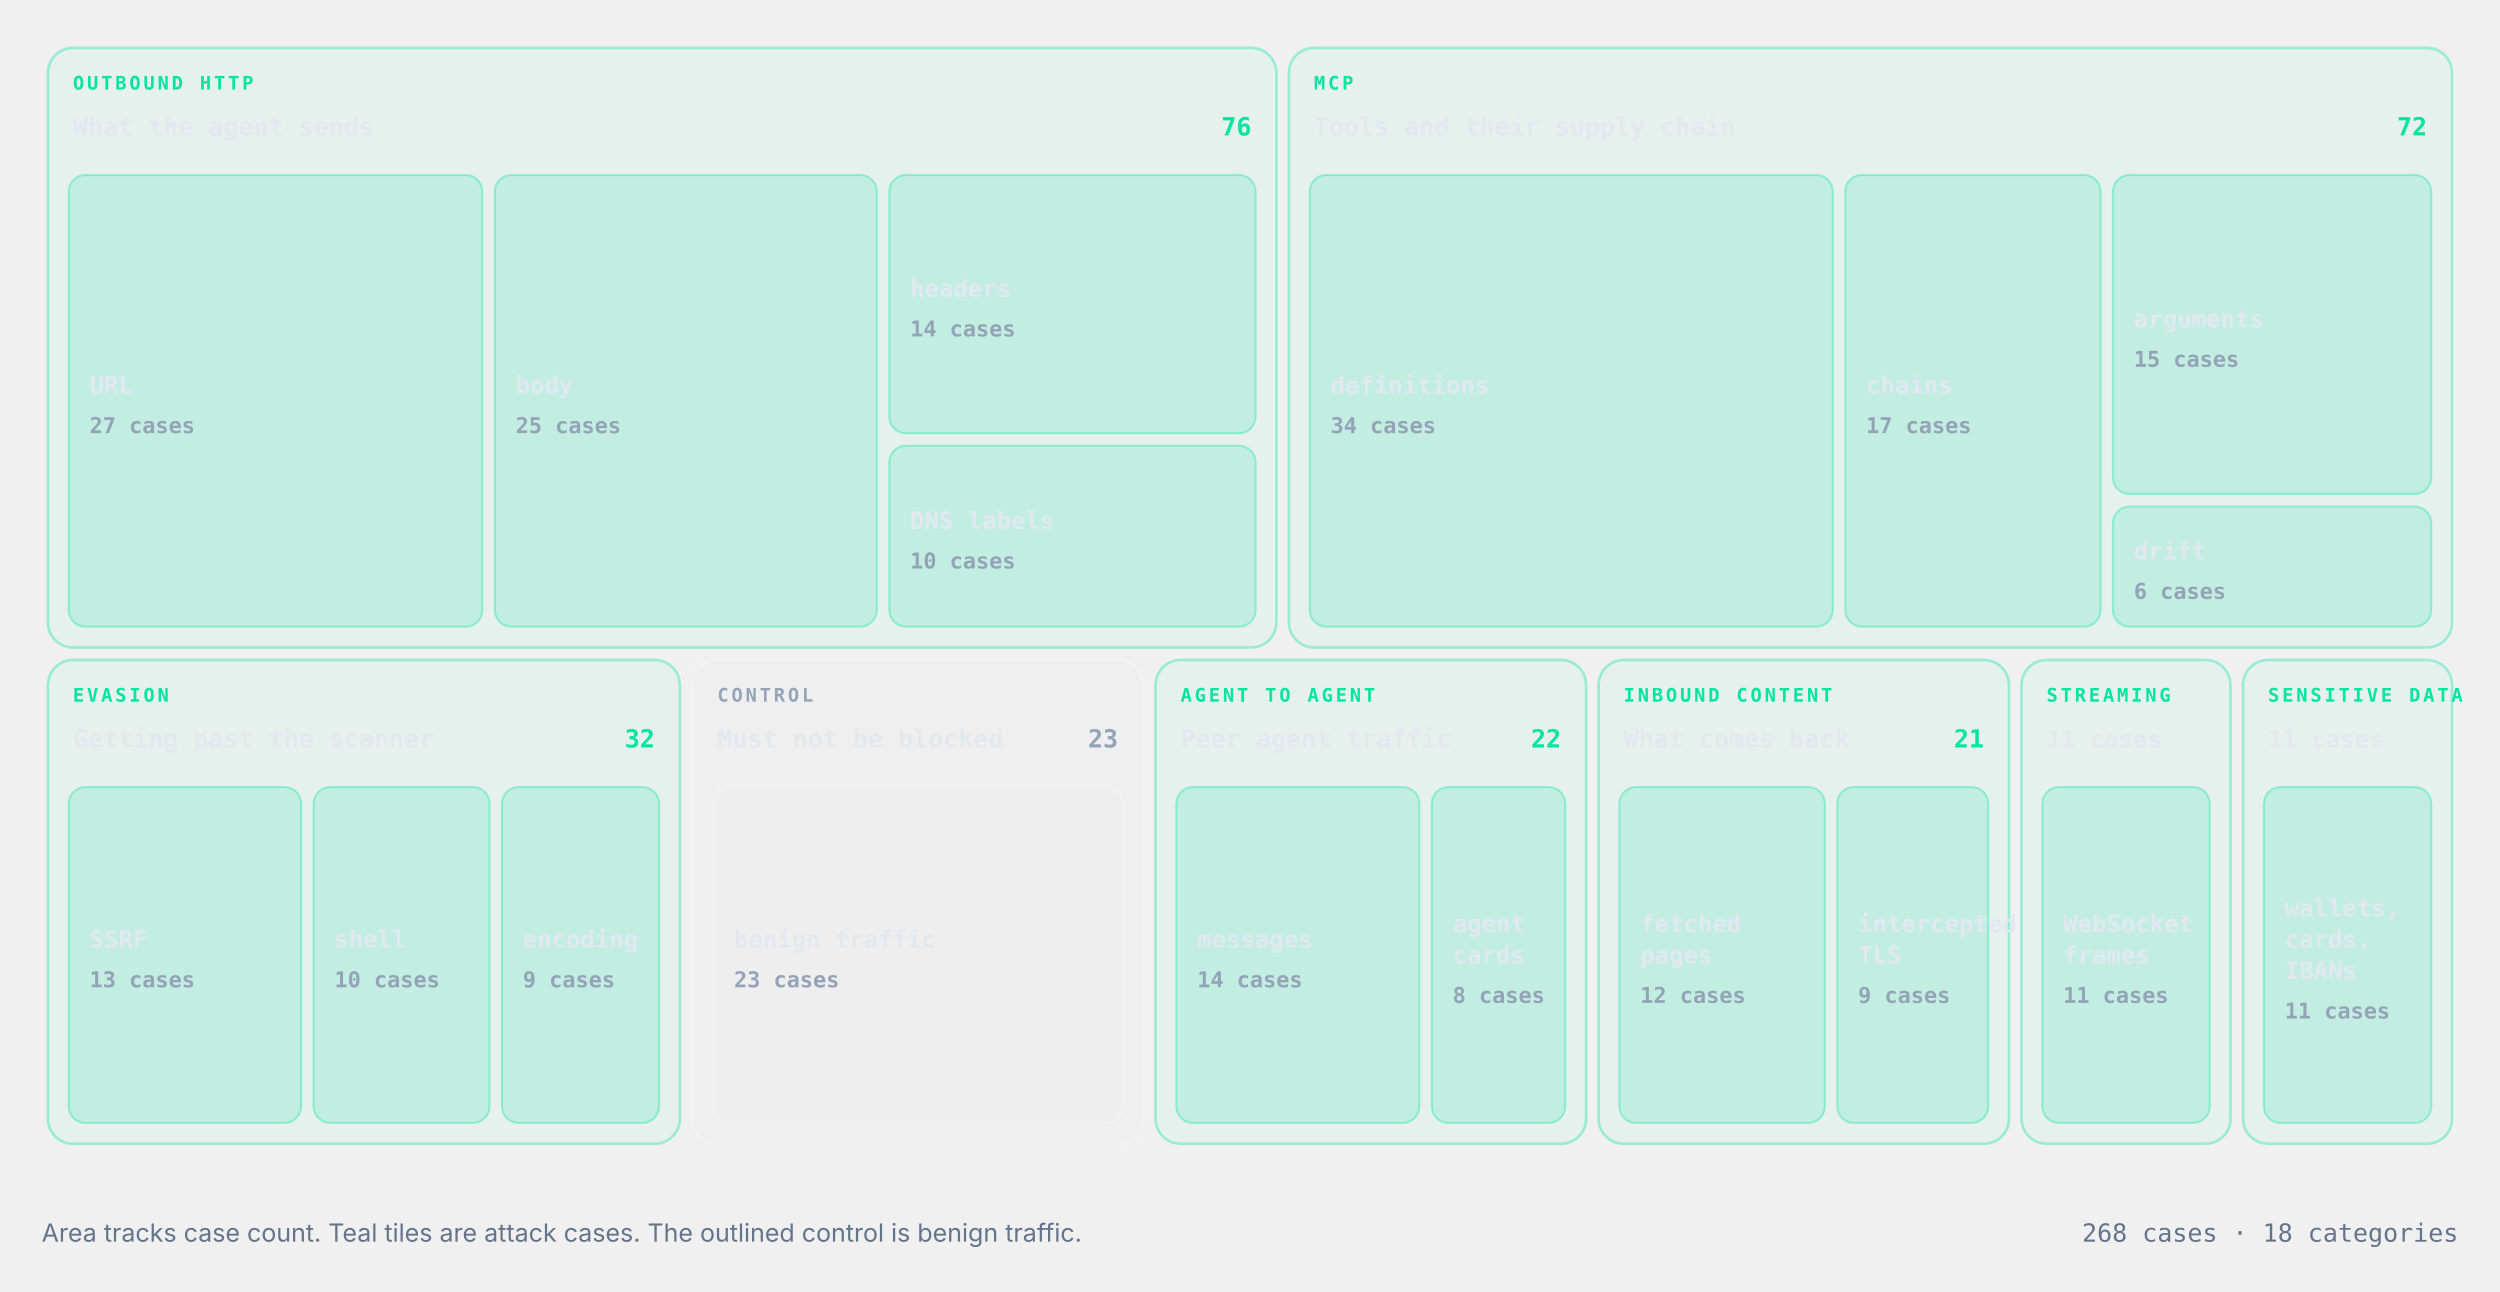
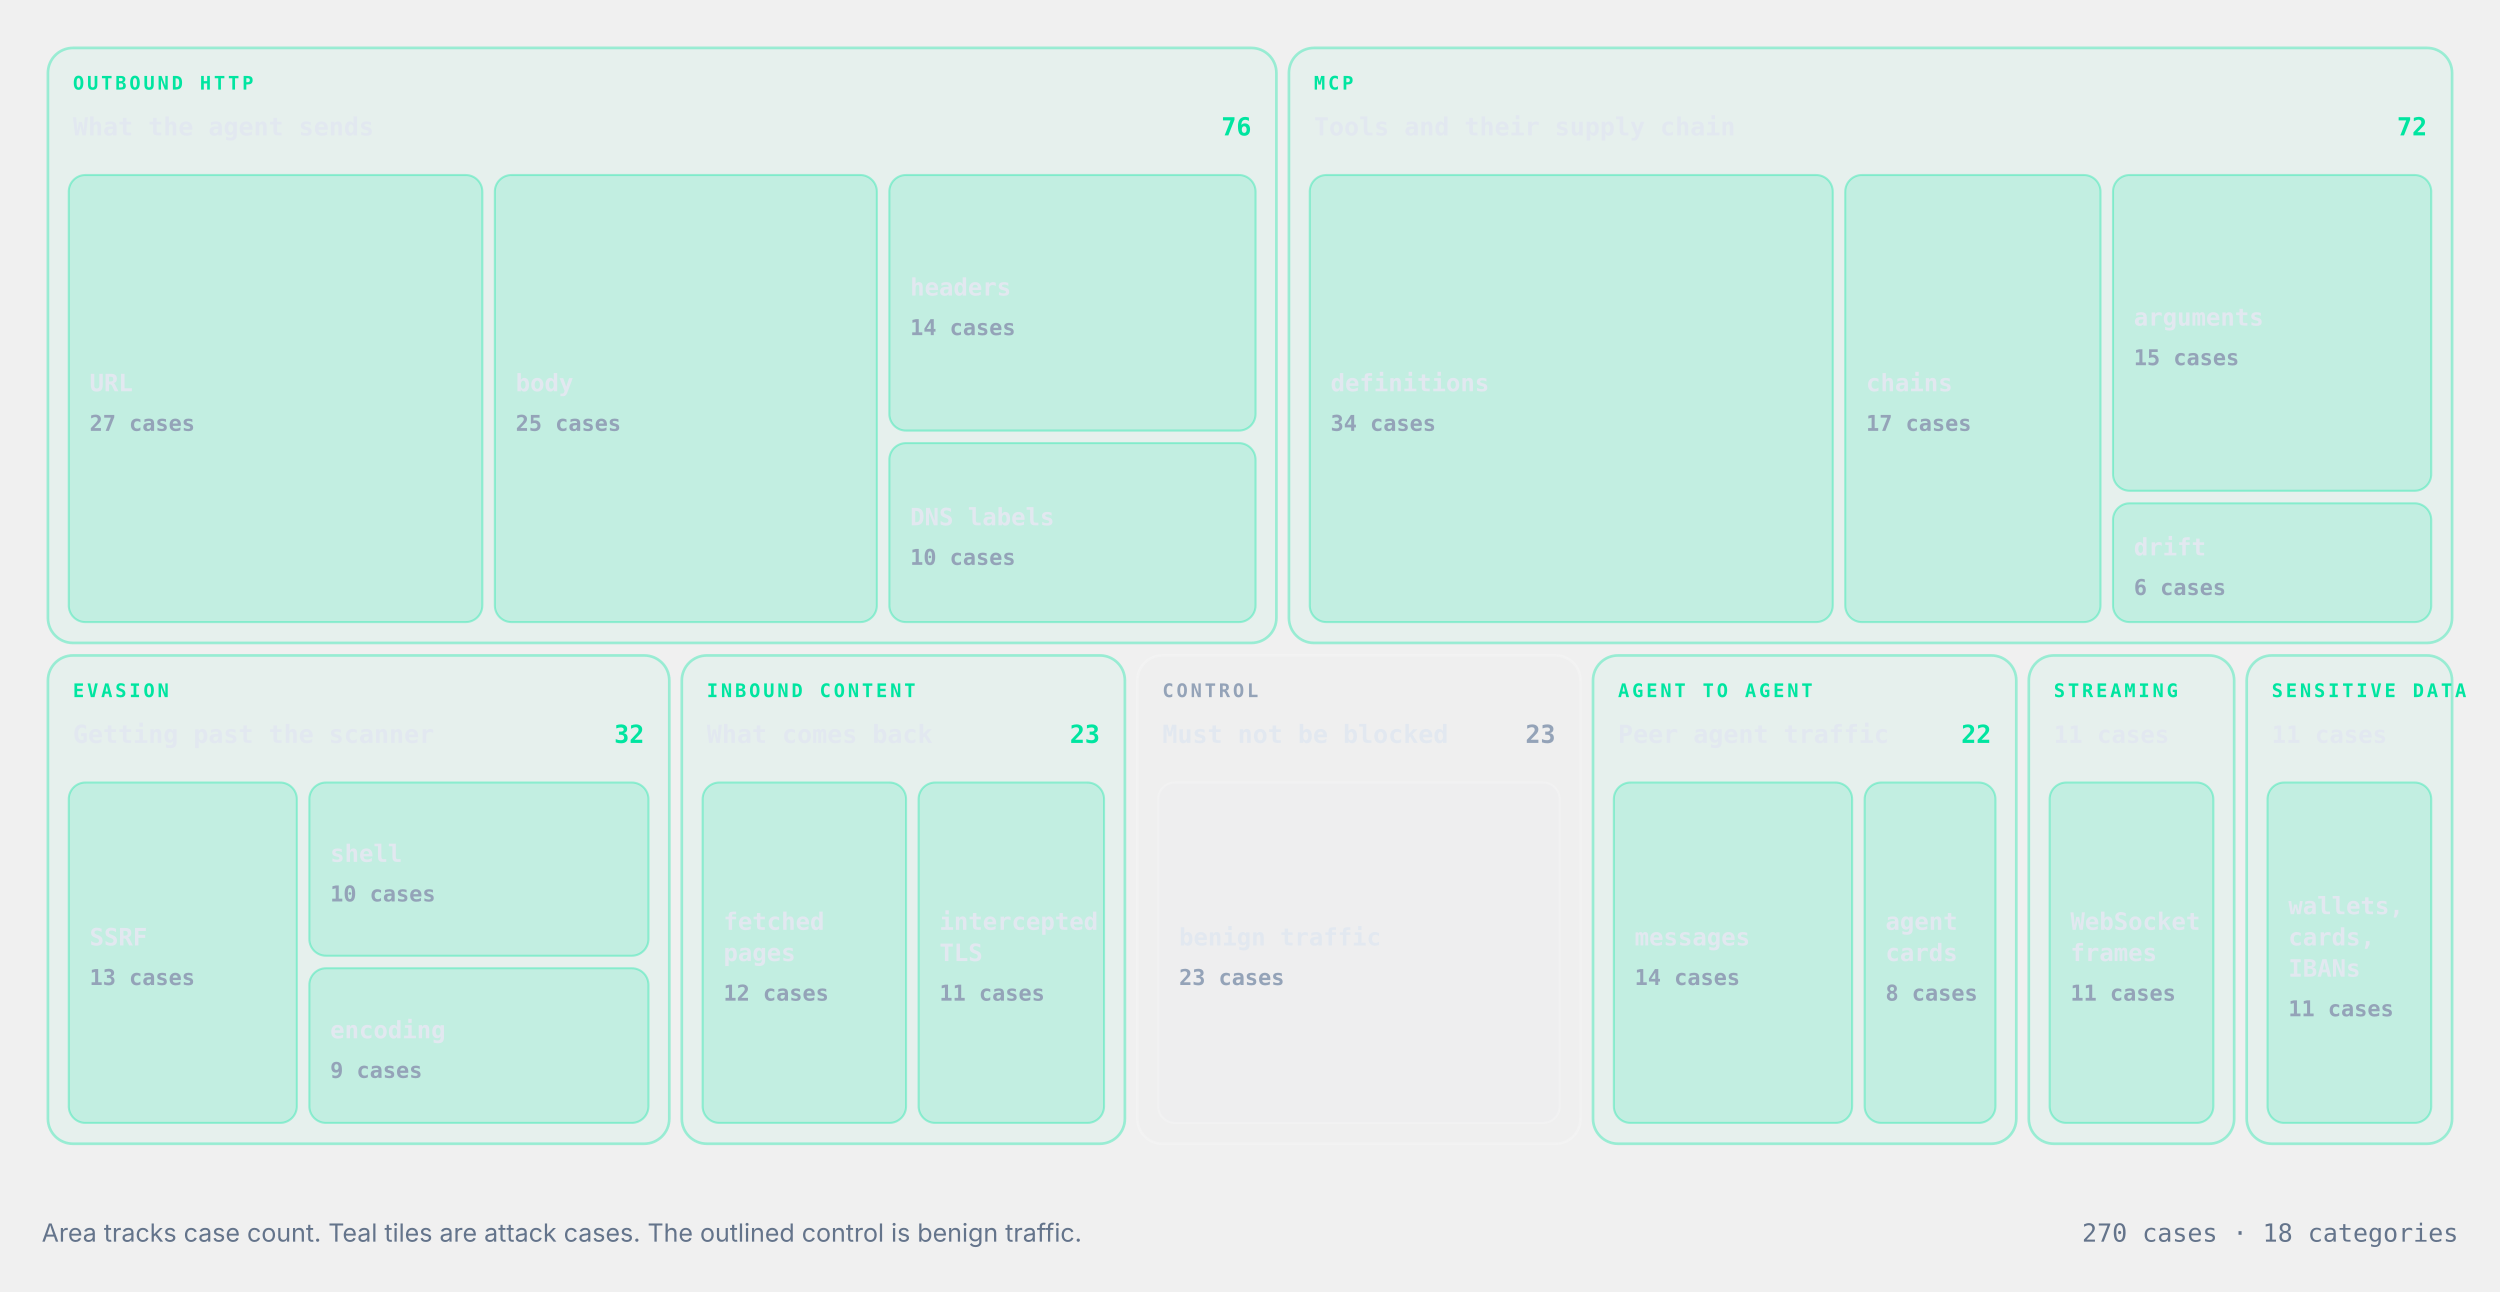
- <svg xmlns="http://www.w3.org/2000/svg" width="1200" height="620" viewBox="0 0 1200 620" role="img" aria-label="The corpus as a treemap where area is case count. Groups by attacked surface: What the agent sends 76 cases, What comes back 21 cases, Tools and their supply chain 72 cases, Peer agent traffic 22 cases, Long-lived connections 11 cases, Getting past the scanner 32 cases, High-value payloads 11 cases, Must not be blocked 23 cases. The benign control group is outlined because it is scored on the false-positive axis.">
-   <rect x="23" y="23" width="589.68" height="287.79" rx="12" fill="#00e5a0" fill-opacity="0.045" stroke="#00e5a0" stroke-opacity="0.35" stroke-width="1.3" data-role="coverage-group" data-group="outbound http" data-count="76" />
-   <rect x="33" y="84" width="198.52" height="216.79" rx="8" fill="#00e5a0" fill-opacity="0.16" stroke="#00e5a0" stroke-opacity="0.35" stroke-width="1" data-role="coverage-category" data-category="url" data-count="27" />
-   <text x="43" y="188.9" font-family="'JetBrains Mono', 'JetBrainsMono Nerd Font', 'Fira Code', ui-monospace, SFMono-Regular, Menlo, monospace" font-size="11.5" fill="#e2e8f0" font-weight="650">URL</text>
-   <text x="43" y="207.9" font-family="'JetBrains Mono', 'JetBrainsMono Nerd Font', 'Fira Code', ui-monospace, SFMono-Regular, Menlo, monospace" font-size="10.5" fill="#94a3b8" font-weight="600">27 cases</text>
-   <rect x="237.52" y="84" width="183.37" height="216.79" rx="8" fill="#00e5a0" fill-opacity="0.16" stroke="#00e5a0" stroke-opacity="0.35" stroke-width="1" data-role="coverage-category" data-category="request_body" data-count="25" />
-   <text x="247.52" y="188.9" font-family="'JetBrains Mono', 'JetBrainsMono Nerd Font', 'Fira Code', ui-monospace, SFMono-Regular, Menlo, monospace" font-size="11.5" fill="#e2e8f0" font-weight="650">body</text>
-   <text x="247.52" y="207.9" font-family="'JetBrains Mono', 'JetBrainsMono Nerd Font', 'Fira Code', ui-monospace, SFMono-Regular, Menlo, monospace" font-size="10.5" fill="#94a3b8" font-weight="600">25 cases</text>
-   <rect x="426.88" y="84" width="175.79" height="123.96" rx="8" fill="#00e5a0" fill-opacity="0.16" stroke="#00e5a0" stroke-opacity="0.35" stroke-width="1" data-role="coverage-category" data-category="headers" data-count="14" />
-   <text x="436.88" y="142.48" font-family="'JetBrains Mono', 'JetBrainsMono Nerd Font', 'Fira Code', ui-monospace, SFMono-Regular, Menlo, monospace" font-size="11.5" fill="#e2e8f0" font-weight="650">headers</text>
-   <text x="436.88" y="161.48" font-family="'JetBrains Mono', 'JetBrainsMono Nerd Font', 'Fira Code', ui-monospace, SFMono-Regular, Menlo, monospace" font-size="10.5" fill="#94a3b8" font-weight="600">14 cases</text>
-   <rect x="426.88" y="213.96" width="175.79" height="86.83" rx="8" fill="#00e5a0" fill-opacity="0.16" stroke="#00e5a0" stroke-opacity="0.35" stroke-width="1" data-role="coverage-category" data-category="hostname_exfiltration" data-count="10" />
-   <text x="436.88" y="253.88" font-family="'JetBrains Mono', 'JetBrainsMono Nerd Font', 'Fira Code', ui-monospace, SFMono-Regular, Menlo, monospace" font-size="11.5" fill="#e2e8f0" font-weight="650">DNS labels</text>
-   <text x="436.88" y="272.88" font-family="'JetBrains Mono', 'JetBrainsMono Nerd Font', 'Fira Code', ui-monospace, SFMono-Regular, Menlo, monospace" font-size="10.5" fill="#94a3b8" font-weight="600">10 cases</text>
+ <svg xmlns="http://www.w3.org/2000/svg" width="1200" height="620" viewBox="0 0 1200 620" role="img" aria-label="The corpus as a treemap where area is case count. Groups by attacked surface: What the agent sends 76 cases, What comes back 23 cases, Tools and their supply chain 72 cases, Peer agent traffic 22 cases, Long-lived connections 11 cases, Getting past the scanner 32 cases, High-value payloads 11 cases, Must not be blocked 23 cases. The benign control group is outlined because it is scored on the false-positive axis.">
+   <rect x="23" y="23" width="589.68" height="285.61" rx="12" fill="#00e5a0" fill-opacity="0.045" stroke="#00e5a0" stroke-opacity="0.35" stroke-width="1.3" data-role="coverage-group" data-group="outbound http" data-count="76" />
+   <rect x="33" y="84" width="198.52" height="214.61" rx="8" fill="#00e5a0" fill-opacity="0.16" stroke="#00e5a0" stroke-opacity="0.35" stroke-width="1" data-role="coverage-category" data-category="url" data-count="27" />
+   <text x="43" y="187.81" font-family="'JetBrains Mono', 'JetBrainsMono Nerd Font', 'Fira Code', ui-monospace, SFMono-Regular, Menlo, monospace" font-size="11.5" fill="#e2e8f0" font-weight="650">URL</text>
+   <text x="43" y="206.81" font-family="'JetBrains Mono', 'JetBrainsMono Nerd Font', 'Fira Code', ui-monospace, SFMono-Regular, Menlo, monospace" font-size="10.5" fill="#94a3b8" font-weight="600">27 cases</text>
+   <rect x="237.52" y="84" width="183.37" height="214.61" rx="8" fill="#00e5a0" fill-opacity="0.16" stroke="#00e5a0" stroke-opacity="0.35" stroke-width="1" data-role="coverage-category" data-category="request_body" data-count="25" />
+   <text x="247.52" y="187.81" font-family="'JetBrains Mono', 'JetBrainsMono Nerd Font', 'Fira Code', ui-monospace, SFMono-Regular, Menlo, monospace" font-size="11.5" fill="#e2e8f0" font-weight="650">body</text>
+   <text x="247.52" y="206.81" font-family="'JetBrains Mono', 'JetBrainsMono Nerd Font', 'Fira Code', ui-monospace, SFMono-Regular, Menlo, monospace" font-size="10.5" fill="#94a3b8" font-weight="600">25 cases</text>
+   <rect x="426.88" y="84" width="175.79" height="122.69" rx="8" fill="#00e5a0" fill-opacity="0.16" stroke="#00e5a0" stroke-opacity="0.35" stroke-width="1" data-role="coverage-category" data-category="headers" data-count="14" />
+   <text x="436.88" y="141.85" font-family="'JetBrains Mono', 'JetBrainsMono Nerd Font', 'Fira Code', ui-monospace, SFMono-Regular, Menlo, monospace" font-size="11.5" fill="#e2e8f0" font-weight="650">headers</text>
+   <text x="436.88" y="160.85" font-family="'JetBrains Mono', 'JetBrainsMono Nerd Font', 'Fira Code', ui-monospace, SFMono-Regular, Menlo, monospace" font-size="10.5" fill="#94a3b8" font-weight="600">14 cases</text>
+   <rect x="426.88" y="212.69" width="175.79" height="85.92" rx="8" fill="#00e5a0" fill-opacity="0.16" stroke="#00e5a0" stroke-opacity="0.35" stroke-width="1" data-role="coverage-category" data-category="hostname_exfiltration" data-count="10" />
+   <text x="436.88" y="252.15" font-family="'JetBrains Mono', 'JetBrainsMono Nerd Font', 'Fira Code', ui-monospace, SFMono-Regular, Menlo, monospace" font-size="11.5" fill="#e2e8f0" font-weight="650">DNS labels</text>
+   <text x="436.88" y="271.15" font-family="'JetBrains Mono', 'JetBrainsMono Nerd Font', 'Fira Code', ui-monospace, SFMono-Regular, Menlo, monospace" font-size="10.5" fill="#94a3b8" font-weight="600">10 cases</text>
  <text x="35" y="43" font-family="'JetBrains Mono', 'JetBrainsMono Nerd Font', 'Fira Code', ui-monospace, SFMono-Regular, Menlo, monospace" font-size="9" fill="#00e5a0" font-weight="600" letter-spacing="0.15em">OUTBOUND HTTP</text>
  <text x="35" y="65" font-family="'JetBrains Mono', 'JetBrainsMono Nerd Font', 'Fira Code', ui-monospace, SFMono-Regular, Menlo, monospace" font-size="12" fill="#e2e8f0" font-weight="700">What the agent sends</text>
  <text x="600.68" y="65" font-family="'JetBrains Mono', 'JetBrainsMono Nerd Font', 'Fira Code', ui-monospace, SFMono-Regular, Menlo, monospace" font-size="12" fill="#00e5a0" font-weight="700" text-anchor="end">76</text>
-   <rect x="618.68" y="23" width="558.32" height="287.79" rx="12" fill="#00e5a0" fill-opacity="0.045" stroke="#00e5a0" stroke-opacity="0.35" stroke-width="1.3" data-role="coverage-group" data-group="mcp" data-count="72" />
-   <rect x="628.68" y="84" width="251.04" height="216.79" rx="8" fill="#00e5a0" fill-opacity="0.16" stroke="#00e5a0" stroke-opacity="0.35" stroke-width="1" data-role="coverage-category" data-category="mcp_tool" data-count="34" />
-   <text x="638.68" y="188.9" font-family="'JetBrains Mono', 'JetBrainsMono Nerd Font', 'Fira Code', ui-monospace, SFMono-Regular, Menlo, monospace" font-size="11.5" fill="#e2e8f0" font-weight="650">definitions</text>
-   <text x="638.68" y="207.9" font-family="'JetBrains Mono', 'JetBrainsMono Nerd Font', 'Fira Code', ui-monospace, SFMono-Regular, Menlo, monospace" font-size="10.5" fill="#94a3b8" font-weight="600">34 cases</text>
-   <rect x="885.72" y="84" width="122.52" height="216.79" rx="8" fill="#00e5a0" fill-opacity="0.16" stroke="#00e5a0" stroke-opacity="0.35" stroke-width="1" data-role="coverage-category" data-category="mcp_chain" data-count="17" />
-   <text x="895.72" y="188.9" font-family="'JetBrains Mono', 'JetBrainsMono Nerd Font', 'Fira Code', ui-monospace, SFMono-Regular, Menlo, monospace" font-size="11.5" fill="#e2e8f0" font-weight="650">chains</text>
-   <text x="895.72" y="207.9" font-family="'JetBrains Mono', 'JetBrainsMono Nerd Font', 'Fira Code', ui-monospace, SFMono-Regular, Menlo, monospace" font-size="10.5" fill="#94a3b8" font-weight="600">17 cases</text>
-   <rect x="1014.24" y="84" width="152.76" height="153.14" rx="8" fill="#00e5a0" fill-opacity="0.16" stroke="#00e5a0" stroke-opacity="0.35" stroke-width="1" data-role="coverage-category" data-category="mcp_input" data-count="15" />
-   <text x="1024.24" y="157.07" font-family="'JetBrains Mono', 'JetBrainsMono Nerd Font', 'Fira Code', ui-monospace, SFMono-Regular, Menlo, monospace" font-size="11.5" fill="#e2e8f0" font-weight="650">arguments</text>
-   <text x="1024.24" y="176.07" font-family="'JetBrains Mono', 'JetBrainsMono Nerd Font', 'Fira Code', ui-monospace, SFMono-Regular, Menlo, monospace" font-size="10.5" fill="#94a3b8" font-weight="600">15 cases</text>
-   <rect x="1014.24" y="243.14" width="152.76" height="57.65" rx="8" fill="#00e5a0" fill-opacity="0.16" stroke="#00e5a0" stroke-opacity="0.35" stroke-width="1" data-role="coverage-category" data-category="mcp_drift" data-count="6" />
-   <text x="1024.24" y="268.46" font-family="'JetBrains Mono', 'JetBrainsMono Nerd Font', 'Fira Code', ui-monospace, SFMono-Regular, Menlo, monospace" font-size="11.5" fill="#e2e8f0" font-weight="650">drift</text>
-   <text x="1024.24" y="287.46" font-family="'JetBrains Mono', 'JetBrainsMono Nerd Font', 'Fira Code', ui-monospace, SFMono-Regular, Menlo, monospace" font-size="10.5" fill="#94a3b8" font-weight="600">6 cases</text>
+   <rect x="618.68" y="23" width="558.32" height="285.61" rx="12" fill="#00e5a0" fill-opacity="0.045" stroke="#00e5a0" stroke-opacity="0.35" stroke-width="1.3" data-role="coverage-group" data-group="mcp" data-count="72" />
+   <rect x="628.68" y="84" width="251.04" height="214.61" rx="8" fill="#00e5a0" fill-opacity="0.16" stroke="#00e5a0" stroke-opacity="0.35" stroke-width="1" data-role="coverage-category" data-category="mcp_tool" data-count="34" />
+   <text x="638.68" y="187.81" font-family="'JetBrains Mono', 'JetBrainsMono Nerd Font', 'Fira Code', ui-monospace, SFMono-Regular, Menlo, monospace" font-size="11.5" fill="#e2e8f0" font-weight="650">definitions</text>
+   <text x="638.68" y="206.81" font-family="'JetBrains Mono', 'JetBrainsMono Nerd Font', 'Fira Code', ui-monospace, SFMono-Regular, Menlo, monospace" font-size="10.5" fill="#94a3b8" font-weight="600">34 cases</text>
+   <rect x="885.72" y="84" width="122.52" height="214.61" rx="8" fill="#00e5a0" fill-opacity="0.16" stroke="#00e5a0" stroke-opacity="0.35" stroke-width="1" data-role="coverage-category" data-category="mcp_chain" data-count="17" />
+   <text x="895.72" y="187.81" font-family="'JetBrains Mono', 'JetBrainsMono Nerd Font', 'Fira Code', ui-monospace, SFMono-Regular, Menlo, monospace" font-size="11.5" fill="#e2e8f0" font-weight="650">chains</text>
+   <text x="895.72" y="206.81" font-family="'JetBrains Mono', 'JetBrainsMono Nerd Font', 'Fira Code', ui-monospace, SFMono-Regular, Menlo, monospace" font-size="10.5" fill="#94a3b8" font-weight="600">17 cases</text>
+   <rect x="1014.24" y="84" width="152.76" height="151.58" rx="8" fill="#00e5a0" fill-opacity="0.16" stroke="#00e5a0" stroke-opacity="0.35" stroke-width="1" data-role="coverage-category" data-category="mcp_input" data-count="15" />
+   <text x="1024.24" y="156.29" font-family="'JetBrains Mono', 'JetBrainsMono Nerd Font', 'Fira Code', ui-monospace, SFMono-Regular, Menlo, monospace" font-size="11.5" fill="#e2e8f0" font-weight="650">arguments</text>
+   <text x="1024.24" y="175.29" font-family="'JetBrains Mono', 'JetBrainsMono Nerd Font', 'Fira Code', ui-monospace, SFMono-Regular, Menlo, monospace" font-size="10.5" fill="#94a3b8" font-weight="600">15 cases</text>
+   <rect x="1014.24" y="241.58" width="152.76" height="57.03" rx="8" fill="#00e5a0" fill-opacity="0.16" stroke="#00e5a0" stroke-opacity="0.35" stroke-width="1" data-role="coverage-category" data-category="mcp_drift" data-count="6" />
+   <text x="1024.24" y="266.6" font-family="'JetBrains Mono', 'JetBrainsMono Nerd Font', 'Fira Code', ui-monospace, SFMono-Regular, Menlo, monospace" font-size="11.5" fill="#e2e8f0" font-weight="650">drift</text>
+   <text x="1024.24" y="285.6" font-family="'JetBrains Mono', 'JetBrainsMono Nerd Font', 'Fira Code', ui-monospace, SFMono-Regular, Menlo, monospace" font-size="10.5" fill="#94a3b8" font-weight="600">6 cases</text>
  <text x="630.68" y="43" font-family="'JetBrains Mono', 'JetBrainsMono Nerd Font', 'Fira Code', ui-monospace, SFMono-Regular, Menlo, monospace" font-size="9" fill="#00e5a0" font-weight="600" letter-spacing="0.15em">MCP</text>
  <text x="630.68" y="65" font-family="'JetBrains Mono', 'JetBrainsMono Nerd Font', 'Fira Code', ui-monospace, SFMono-Regular, Menlo, monospace" font-size="12" fill="#e2e8f0" font-weight="700">Tools and their supply chain</text>
  <text x="1165" y="65" font-family="'JetBrains Mono', 'JetBrainsMono Nerd Font', 'Fira Code', ui-monospace, SFMono-Regular, Menlo, monospace" font-size="12" fill="#00e5a0" font-weight="700" text-anchor="end">72</text>
-   <rect x="23" y="316.79" width="303.33" height="232.21" rx="12" fill="#00e5a0" fill-opacity="0.045" stroke="#00e5a0" stroke-opacity="0.35" stroke-width="1.3" data-role="coverage-group" data-group="evasion" data-count="32" />
-   <rect x="33" y="377.79" width="111.54" height="161.21" rx="8" fill="#00e5a0" fill-opacity="0.16" stroke="#00e5a0" stroke-opacity="0.35" stroke-width="1" data-role="coverage-category" data-category="ssrf_bypass" data-count="13" />
-   <text x="43" y="454.9" font-family="'JetBrains Mono', 'JetBrainsMono Nerd Font', 'Fira Code', ui-monospace, SFMono-Regular, Menlo, monospace" font-size="11.5" fill="#e2e8f0" font-weight="650">SSRF</text>
-   <text x="43" y="473.9" font-family="'JetBrains Mono', 'JetBrainsMono Nerd Font', 'Fira Code', ui-monospace, SFMono-Regular, Menlo, monospace" font-size="10.5" fill="#94a3b8" font-weight="600">13 cases</text>
-   <rect x="150.54" y="377.79" width="84.42" height="161.21" rx="8" fill="#00e5a0" fill-opacity="0.16" stroke="#00e5a0" stroke-opacity="0.35" stroke-width="1" data-role="coverage-category" data-category="shell_obfuscation" data-count="10" />
-   <text x="160.54" y="454.9" font-family="'JetBrains Mono', 'JetBrainsMono Nerd Font', 'Fira Code', ui-monospace, SFMono-Regular, Menlo, monospace" font-size="11.5" fill="#e2e8f0" font-weight="650">shell</text>
-   <text x="160.54" y="473.9" font-family="'JetBrains Mono', 'JetBrainsMono Nerd Font', 'Fira Code', ui-monospace, SFMono-Regular, Menlo, monospace" font-size="10.5" fill="#94a3b8" font-weight="600">10 cases</text>
-   <rect x="240.96" y="377.79" width="75.38" height="161.21" rx="8" fill="#00e5a0" fill-opacity="0.16" stroke="#00e5a0" stroke-opacity="0.35" stroke-width="1" data-role="coverage-category" data-category="encoding_evasion" data-count="9" />
-   <text x="250.96" y="454.9" font-family="'JetBrains Mono', 'JetBrainsMono Nerd Font', 'Fira Code', ui-monospace, SFMono-Regular, Menlo, monospace" font-size="11.5" fill="#e2e8f0" font-weight="650">encoding</text>
-   <text x="250.96" y="473.9" font-family="'JetBrains Mono', 'JetBrainsMono Nerd Font', 'Fira Code', ui-monospace, SFMono-Regular, Menlo, monospace" font-size="10.5" fill="#94a3b8" font-weight="600">9 cases</text>
-   <text x="35" y="336.79" font-family="'JetBrains Mono', 'JetBrainsMono Nerd Font', 'Fira Code', ui-monospace, SFMono-Regular, Menlo, monospace" font-size="9" fill="#00e5a0" font-weight="600" letter-spacing="0.15em">EVASION</text>
-   <text x="35" y="358.79" font-family="'JetBrains Mono', 'JetBrainsMono Nerd Font', 'Fira Code', ui-monospace, SFMono-Regular, Menlo, monospace" font-size="12" fill="#e2e8f0" font-weight="700">Getting past the scanner</text>
-   <text x="314.33" y="358.79" font-family="'JetBrains Mono', 'JetBrainsMono Nerd Font', 'Fira Code', ui-monospace, SFMono-Regular, Menlo, monospace" font-size="12" fill="#00e5a0" font-weight="700" text-anchor="end">32</text>
-   <rect x="332.33" y="316.79" width="216.33" height="232.21" rx="12" fill="#e2e8f0" fill-opacity="0.02" stroke="#ffffff" stroke-opacity="0.18" stroke-width="1.3" data-role="coverage-group" data-group="control" data-count="23" />
-   <rect x="342.33" y="377.79" width="196.33" height="161.21" rx="8" fill="#e2e8f0" fill-opacity="0.025" stroke="#ffffff" stroke-opacity="0.18" stroke-width="1" data-role="coverage-category" data-category="false_positive" data-count="23" />
-   <text x="352.33" y="454.9" font-family="'JetBrains Mono', 'JetBrainsMono Nerd Font', 'Fira Code', ui-monospace, SFMono-Regular, Menlo, monospace" font-size="11.5" fill="#e2e8f0" font-weight="650">benign traffic</text>
-   <text x="352.33" y="473.9" font-family="'JetBrains Mono', 'JetBrainsMono Nerd Font', 'Fira Code', ui-monospace, SFMono-Regular, Menlo, monospace" font-size="10.5" fill="#94a3b8" font-weight="600">23 cases</text>
-   <text x="344.33" y="336.79" font-family="'JetBrains Mono', 'JetBrainsMono Nerd Font', 'Fira Code', ui-monospace, SFMono-Regular, Menlo, monospace" font-size="9" fill="#94a3b8" font-weight="600" letter-spacing="0.15em">CONTROL</text>
-   <text x="344.33" y="358.79" font-family="'JetBrains Mono', 'JetBrainsMono Nerd Font', 'Fira Code', ui-monospace, SFMono-Regular, Menlo, monospace" font-size="12" fill="#e2e8f0" font-weight="700">Must not be blocked</text>
-   <text x="536.67" y="358.79" font-family="'JetBrains Mono', 'JetBrainsMono Nerd Font', 'Fira Code', ui-monospace, SFMono-Regular, Menlo, monospace" font-size="12" fill="#94a3b8" font-weight="700" text-anchor="end">23</text>
-   <rect x="554.67" y="316.79" width="206.67" height="232.21" rx="12" fill="#00e5a0" fill-opacity="0.045" stroke="#00e5a0" stroke-opacity="0.35" stroke-width="1.3" data-role="coverage-group" data-group="agent to agent" data-count="22" />
-   <rect x="564.67" y="377.79" width="116.61" height="161.21" rx="8" fill="#00e5a0" fill-opacity="0.16" stroke="#00e5a0" stroke-opacity="0.35" stroke-width="1" data-role="coverage-category" data-category="a2a_message" data-count="14" />
-   <text x="574.67" y="454.9" font-family="'JetBrains Mono', 'JetBrainsMono Nerd Font', 'Fira Code', ui-monospace, SFMono-Regular, Menlo, monospace" font-size="11.5" fill="#e2e8f0" font-weight="650">messages</text>
-   <text x="574.67" y="473.9" font-family="'JetBrains Mono', 'JetBrainsMono Nerd Font', 'Fira Code', ui-monospace, SFMono-Regular, Menlo, monospace" font-size="10.5" fill="#94a3b8" font-weight="600">14 cases</text>
-   <rect x="687.27" y="377.79" width="64.06" height="161.21" rx="8" fill="#00e5a0" fill-opacity="0.16" stroke="#00e5a0" stroke-opacity="0.35" stroke-width="1" data-role="coverage-category" data-category="a2a_agent_card" data-count="8" />
-   <text x="697.27" y="447.4" font-family="'JetBrains Mono', 'JetBrainsMono Nerd Font', 'Fira Code', ui-monospace, SFMono-Regular, Menlo, monospace" font-size="11.5" fill="#e2e8f0" font-weight="650">agent</text>
-   <text x="697.27" y="462.4" font-family="'JetBrains Mono', 'JetBrainsMono Nerd Font', 'Fira Code', ui-monospace, SFMono-Regular, Menlo, monospace" font-size="11.5" fill="#e2e8f0" font-weight="650">cards</text>
-   <text x="697.27" y="481.4" font-family="'JetBrains Mono', 'JetBrainsMono Nerd Font', 'Fira Code', ui-monospace, SFMono-Regular, Menlo, monospace" font-size="10.5" fill="#94a3b8" font-weight="600">8 cases</text>
-   <text x="566.67" y="336.79" font-family="'JetBrains Mono', 'JetBrainsMono Nerd Font', 'Fira Code', ui-monospace, SFMono-Regular, Menlo, monospace" font-size="9" fill="#00e5a0" font-weight="600" letter-spacing="0.15em">AGENT TO AGENT</text>
-   <text x="566.67" y="358.79" font-family="'JetBrains Mono', 'JetBrainsMono Nerd Font', 'Fira Code', ui-monospace, SFMono-Regular, Menlo, monospace" font-size="12" fill="#e2e8f0" font-weight="700">Peer agent traffic</text>
-   <text x="749.33" y="358.79" font-family="'JetBrains Mono', 'JetBrainsMono Nerd Font', 'Fira Code', ui-monospace, SFMono-Regular, Menlo, monospace" font-size="12" fill="#00e5a0" font-weight="700" text-anchor="end">22</text>
-   <rect x="767.33" y="316.79" width="197" height="232.21" rx="12" fill="#00e5a0" fill-opacity="0.045" stroke="#00e5a0" stroke-opacity="0.35" stroke-width="1.3" data-role="coverage-group" data-group="inbound content" data-count="21" />
-   <rect x="777.33" y="377.79" width="98.57" height="161.21" rx="8" fill="#00e5a0" fill-opacity="0.16" stroke="#00e5a0" stroke-opacity="0.35" stroke-width="1" data-role="coverage-category" data-category="response_fetch" data-count="12" />
-   <text x="787.33" y="447.4" font-family="'JetBrains Mono', 'JetBrainsMono Nerd Font', 'Fira Code', ui-monospace, SFMono-Regular, Menlo, monospace" font-size="11.5" fill="#e2e8f0" font-weight="650">fetched</text>
-   <text x="787.33" y="462.4" font-family="'JetBrains Mono', 'JetBrainsMono Nerd Font', 'Fira Code', ui-monospace, SFMono-Regular, Menlo, monospace" font-size="11.5" fill="#e2e8f0" font-weight="650">pages</text>
-   <text x="787.33" y="481.4" font-family="'JetBrains Mono', 'JetBrainsMono Nerd Font', 'Fira Code', ui-monospace, SFMono-Regular, Menlo, monospace" font-size="10.5" fill="#94a3b8" font-weight="600">12 cases</text>
-   <rect x="881.9" y="377.79" width="72.43" height="161.21" rx="8" fill="#00e5a0" fill-opacity="0.16" stroke="#00e5a0" stroke-opacity="0.35" stroke-width="1" data-role="coverage-category" data-category="response_mitm" data-count="9" />
-   <text x="891.9" y="447.4" font-family="'JetBrains Mono', 'JetBrainsMono Nerd Font', 'Fira Code', ui-monospace, SFMono-Regular, Menlo, monospace" font-size="11.5" fill="#e2e8f0" font-weight="650">intercepted</text>
-   <text x="891.9" y="462.4" font-family="'JetBrains Mono', 'JetBrainsMono Nerd Font', 'Fira Code', ui-monospace, SFMono-Regular, Menlo, monospace" font-size="11.5" fill="#e2e8f0" font-weight="650">TLS</text>
-   <text x="891.9" y="481.4" font-family="'JetBrains Mono', 'JetBrainsMono Nerd Font', 'Fira Code', ui-monospace, SFMono-Regular, Menlo, monospace" font-size="10.5" fill="#94a3b8" font-weight="600">9 cases</text>
-   <text x="779.33" y="336.79" font-family="'JetBrains Mono', 'JetBrainsMono Nerd Font', 'Fira Code', ui-monospace, SFMono-Regular, Menlo, monospace" font-size="9" fill="#00e5a0" font-weight="600" letter-spacing="0.15em">INBOUND CONTENT</text>
-   <text x="779.33" y="358.79" font-family="'JetBrains Mono', 'JetBrainsMono Nerd Font', 'Fira Code', ui-monospace, SFMono-Regular, Menlo, monospace" font-size="12" fill="#e2e8f0" font-weight="700">What comes back</text>
-   <text x="952.33" y="358.79" font-family="'JetBrains Mono', 'JetBrainsMono Nerd Font', 'Fira Code', ui-monospace, SFMono-Regular, Menlo, monospace" font-size="12" fill="#00e5a0" font-weight="700" text-anchor="end">21</text>
-   <rect x="970.33" y="316.79" width="100.33" height="232.21" rx="12" fill="#00e5a0" fill-opacity="0.045" stroke="#00e5a0" stroke-opacity="0.35" stroke-width="1.3" data-role="coverage-group" data-group="streaming" data-count="11" />
-   <rect x="980.33" y="377.79" width="80.33" height="161.21" rx="8" fill="#00e5a0" fill-opacity="0.16" stroke="#00e5a0" stroke-opacity="0.35" stroke-width="1" data-role="coverage-category" data-category="websocket_dlp" data-count="11" />
-   <text x="990.33" y="447.4" font-family="'JetBrains Mono', 'JetBrainsMono Nerd Font', 'Fira Code', ui-monospace, SFMono-Regular, Menlo, monospace" font-size="11.5" fill="#e2e8f0" font-weight="650">WebSocket</text>
-   <text x="990.33" y="462.4" font-family="'JetBrains Mono', 'JetBrainsMono Nerd Font', 'Fira Code', ui-monospace, SFMono-Regular, Menlo, monospace" font-size="11.5" fill="#e2e8f0" font-weight="650">frames</text>
-   <text x="990.33" y="481.4" font-family="'JetBrains Mono', 'JetBrainsMono Nerd Font', 'Fira Code', ui-monospace, SFMono-Regular, Menlo, monospace" font-size="10.5" fill="#94a3b8" font-weight="600">11 cases</text>
-   <text x="982.33" y="336.79" font-family="'JetBrains Mono', 'JetBrainsMono Nerd Font', 'Fira Code', ui-monospace, SFMono-Regular, Menlo, monospace" font-size="9" fill="#00e5a0" font-weight="600" letter-spacing="0.15em">STREAMING</text>
-   <text x="982.33" y="358.79" font-family="'JetBrains Mono', 'JetBrainsMono Nerd Font', 'Fira Code', ui-monospace, SFMono-Regular, Menlo, monospace" font-size="11.5" fill="#e2e8f0" font-weight="700">11 cases</text>
-   <rect x="1076.67" y="316.79" width="100.33" height="232.21" rx="12" fill="#00e5a0" fill-opacity="0.045" stroke="#00e5a0" stroke-opacity="0.35" stroke-width="1.3" data-role="coverage-group" data-group="sensitive data" data-count="11" />
-   <rect x="1086.67" y="377.79" width="80.33" height="161.21" rx="8" fill="#00e5a0" fill-opacity="0.16" stroke="#00e5a0" stroke-opacity="0.35" stroke-width="1" data-role="coverage-category" data-category="crypto_financial" data-count="11" />
-   <text x="1096.67" y="439.9" font-family="'JetBrains Mono', 'JetBrainsMono Nerd Font', 'Fira Code', ui-monospace, SFMono-Regular, Menlo, monospace" font-size="11.5" fill="#e2e8f0" font-weight="650">wallets,</text>
-   <text x="1096.67" y="454.9" font-family="'JetBrains Mono', 'JetBrainsMono Nerd Font', 'Fira Code', ui-monospace, SFMono-Regular, Menlo, monospace" font-size="11.5" fill="#e2e8f0" font-weight="650">cards,</text>
-   <text x="1096.67" y="469.9" font-family="'JetBrains Mono', 'JetBrainsMono Nerd Font', 'Fira Code', ui-monospace, SFMono-Regular, Menlo, monospace" font-size="11.5" fill="#e2e8f0" font-weight="650">IBANs</text>
-   <text x="1096.67" y="488.9" font-family="'JetBrains Mono', 'JetBrainsMono Nerd Font', 'Fira Code', ui-monospace, SFMono-Regular, Menlo, monospace" font-size="10.5" fill="#94a3b8" font-weight="600">11 cases</text>
-   <text x="1088.67" y="336.79" font-family="'JetBrains Mono', 'JetBrainsMono Nerd Font', 'Fira Code', ui-monospace, SFMono-Regular, Menlo, monospace" font-size="9" fill="#00e5a0" font-weight="600" letter-spacing="0.15em">SENSITIVE DATA</text>
-   <text x="1088.67" y="358.79" font-family="'JetBrains Mono', 'JetBrainsMono Nerd Font', 'Fira Code', ui-monospace, SFMono-Regular, Menlo, monospace" font-size="11.5" fill="#e2e8f0" font-weight="700">11 cases</text>
+   <rect x="23" y="314.61" width="298.26" height="234.39" rx="12" fill="#00e5a0" fill-opacity="0.045" stroke="#00e5a0" stroke-opacity="0.35" stroke-width="1.3" data-role="coverage-group" data-group="evasion" data-count="32" />
+   <rect x="33" y="375.61" width="109.48" height="163.39" rx="8" fill="#00e5a0" fill-opacity="0.16" stroke="#00e5a0" stroke-opacity="0.35" stroke-width="1" data-role="coverage-category" data-category="ssrf_bypass" data-count="13" />
+   <text x="43" y="453.81" font-family="'JetBrains Mono', 'JetBrainsMono Nerd Font', 'Fira Code', ui-monospace, SFMono-Regular, Menlo, monospace" font-size="11.5" fill="#e2e8f0" font-weight="650">SSRF</text>
+   <text x="43" y="472.81" font-family="'JetBrains Mono', 'JetBrainsMono Nerd Font', 'Fira Code', ui-monospace, SFMono-Regular, Menlo, monospace" font-size="10.5" fill="#94a3b8" font-weight="600">13 cases</text>
+   <rect x="148.48" y="375.61" width="162.78" height="83.15" rx="8" fill="#00e5a0" fill-opacity="0.16" stroke="#00e5a0" stroke-opacity="0.35" stroke-width="1" data-role="coverage-category" data-category="shell_obfuscation" data-count="10" />
+   <text x="158.48" y="413.69" font-family="'JetBrains Mono', 'JetBrainsMono Nerd Font', 'Fira Code', ui-monospace, SFMono-Regular, Menlo, monospace" font-size="11.5" fill="#e2e8f0" font-weight="650">shell</text>
+   <text x="158.48" y="432.69" font-family="'JetBrains Mono', 'JetBrainsMono Nerd Font', 'Fira Code', ui-monospace, SFMono-Regular, Menlo, monospace" font-size="10.5" fill="#94a3b8" font-weight="600">10 cases</text>
+   <rect x="148.48" y="464.76" width="162.78" height="74.24" rx="8" fill="#00e5a0" fill-opacity="0.16" stroke="#00e5a0" stroke-opacity="0.35" stroke-width="1" data-role="coverage-category" data-category="encoding_evasion" data-count="9" />
+   <text x="158.48" y="498.38" font-family="'JetBrains Mono', 'JetBrainsMono Nerd Font', 'Fira Code', ui-monospace, SFMono-Regular, Menlo, monospace" font-size="11.5" fill="#e2e8f0" font-weight="650">encoding</text>
+   <text x="158.48" y="517.38" font-family="'JetBrains Mono', 'JetBrainsMono Nerd Font', 'Fira Code', ui-monospace, SFMono-Regular, Menlo, monospace" font-size="10.5" fill="#94a3b8" font-weight="600">9 cases</text>
+   <text x="35" y="334.61" font-family="'JetBrains Mono', 'JetBrainsMono Nerd Font', 'Fira Code', ui-monospace, SFMono-Regular, Menlo, monospace" font-size="9" fill="#00e5a0" font-weight="600" letter-spacing="0.15em">EVASION</text>
+   <text x="35" y="356.61" font-family="'JetBrains Mono', 'JetBrainsMono Nerd Font', 'Fira Code', ui-monospace, SFMono-Regular, Menlo, monospace" font-size="12" fill="#e2e8f0" font-weight="700">Getting past the scanner</text>
+   <text x="309.26" y="356.61" font-family="'JetBrains Mono', 'JetBrainsMono Nerd Font', 'Fira Code', ui-monospace, SFMono-Regular, Menlo, monospace" font-size="12" fill="#00e5a0" font-weight="700" text-anchor="end">32</text>
+   <rect x="327.26" y="314.61" width="212.69" height="234.39" rx="12" fill="#00e5a0" fill-opacity="0.045" stroke="#00e5a0" stroke-opacity="0.35" stroke-width="1.3" data-role="coverage-group" data-group="inbound content" data-count="23" />
+   <rect x="337.26" y="375.61" width="97.66" height="163.39" rx="8" fill="#00e5a0" fill-opacity="0.16" stroke="#00e5a0" stroke-opacity="0.35" stroke-width="1" data-role="coverage-category" data-category="response_fetch" data-count="12" />
+   <text x="347.26" y="446.31" font-family="'JetBrains Mono', 'JetBrainsMono Nerd Font', 'Fira Code', ui-monospace, SFMono-Regular, Menlo, monospace" font-size="11.5" fill="#e2e8f0" font-weight="650">fetched</text>
+   <text x="347.26" y="461.31" font-family="'JetBrains Mono', 'JetBrainsMono Nerd Font', 'Fira Code', ui-monospace, SFMono-Regular, Menlo, monospace" font-size="11.5" fill="#e2e8f0" font-weight="650">pages</text>
+   <text x="347.26" y="480.31" font-family="'JetBrains Mono', 'JetBrainsMono Nerd Font', 'Fira Code', ui-monospace, SFMono-Regular, Menlo, monospace" font-size="10.5" fill="#94a3b8" font-weight="600">12 cases</text>
+   <rect x="440.93" y="375.61" width="89.02" height="163.39" rx="8" fill="#00e5a0" fill-opacity="0.16" stroke="#00e5a0" stroke-opacity="0.35" stroke-width="1" data-role="coverage-category" data-category="response_mitm" data-count="11" />
+   <text x="450.93" y="446.31" font-family="'JetBrains Mono', 'JetBrainsMono Nerd Font', 'Fira Code', ui-monospace, SFMono-Regular, Menlo, monospace" font-size="11.5" fill="#e2e8f0" font-weight="650">intercepted</text>
+   <text x="450.93" y="461.31" font-family="'JetBrains Mono', 'JetBrainsMono Nerd Font', 'Fira Code', ui-monospace, SFMono-Regular, Menlo, monospace" font-size="11.5" fill="#e2e8f0" font-weight="650">TLS</text>
+   <text x="450.93" y="480.31" font-family="'JetBrains Mono', 'JetBrainsMono Nerd Font', 'Fira Code', ui-monospace, SFMono-Regular, Menlo, monospace" font-size="10.5" fill="#94a3b8" font-weight="600">11 cases</text>
+   <text x="339.26" y="334.61" font-family="'JetBrains Mono', 'JetBrainsMono Nerd Font', 'Fira Code', ui-monospace, SFMono-Regular, Menlo, monospace" font-size="9" fill="#00e5a0" font-weight="600" letter-spacing="0.15em">INBOUND CONTENT</text>
+   <text x="339.26" y="356.61" font-family="'JetBrains Mono', 'JetBrainsMono Nerd Font', 'Fira Code', ui-monospace, SFMono-Regular, Menlo, monospace" font-size="12" fill="#e2e8f0" font-weight="700">What comes back</text>
+   <text x="527.95" y="356.61" font-family="'JetBrains Mono', 'JetBrainsMono Nerd Font', 'Fira Code', ui-monospace, SFMono-Regular, Menlo, monospace" font-size="12" fill="#00e5a0" font-weight="700" text-anchor="end">23</text>
+   <rect x="545.95" y="314.61" width="212.69" height="234.39" rx="12" fill="#e2e8f0" fill-opacity="0.02" stroke="#ffffff" stroke-opacity="0.18" stroke-width="1.3" data-role="coverage-group" data-group="control" data-count="23" />
+   <rect x="555.95" y="375.61" width="192.69" height="163.39" rx="8" fill="#e2e8f0" fill-opacity="0.025" stroke="#ffffff" stroke-opacity="0.18" stroke-width="1" data-role="coverage-category" data-category="false_positive" data-count="23" />
+   <text x="565.95" y="453.81" font-family="'JetBrains Mono', 'JetBrainsMono Nerd Font', 'Fira Code', ui-monospace, SFMono-Regular, Menlo, monospace" font-size="11.5" fill="#e2e8f0" font-weight="650">benign traffic</text>
+   <text x="565.95" y="472.81" font-family="'JetBrains Mono', 'JetBrainsMono Nerd Font', 'Fira Code', ui-monospace, SFMono-Regular, Menlo, monospace" font-size="10.5" fill="#94a3b8" font-weight="600">23 cases</text>
+   <text x="557.95" y="334.61" font-family="'JetBrains Mono', 'JetBrainsMono Nerd Font', 'Fira Code', ui-monospace, SFMono-Regular, Menlo, monospace" font-size="9" fill="#94a3b8" font-weight="600" letter-spacing="0.15em">CONTROL</text>
+   <text x="557.95" y="356.61" font-family="'JetBrains Mono', 'JetBrainsMono Nerd Font', 'Fira Code', ui-monospace, SFMono-Regular, Menlo, monospace" font-size="12" fill="#e2e8f0" font-weight="700">Must not be blocked</text>
+   <text x="746.64" y="356.61" font-family="'JetBrains Mono', 'JetBrainsMono Nerd Font', 'Fira Code', ui-monospace, SFMono-Regular, Menlo, monospace" font-size="12" fill="#94a3b8" font-weight="700" text-anchor="end">23</text>
+   <rect x="764.64" y="314.61" width="203.18" height="234.39" rx="12" fill="#00e5a0" fill-opacity="0.045" stroke="#00e5a0" stroke-opacity="0.35" stroke-width="1.3" data-role="coverage-group" data-group="agent to agent" data-count="22" />
+   <rect x="774.64" y="375.61" width="114.39" height="163.39" rx="8" fill="#00e5a0" fill-opacity="0.16" stroke="#00e5a0" stroke-opacity="0.35" stroke-width="1" data-role="coverage-category" data-category="a2a_message" data-count="14" />
+   <text x="784.64" y="453.81" font-family="'JetBrains Mono', 'JetBrainsMono Nerd Font', 'Fira Code', ui-monospace, SFMono-Regular, Menlo, monospace" font-size="11.5" fill="#e2e8f0" font-weight="650">messages</text>
+   <text x="784.64" y="472.81" font-family="'JetBrains Mono', 'JetBrainsMono Nerd Font', 'Fira Code', ui-monospace, SFMono-Regular, Menlo, monospace" font-size="10.5" fill="#94a3b8" font-weight="600">14 cases</text>
+   <rect x="895.03" y="375.61" width="62.79" height="163.39" rx="8" fill="#00e5a0" fill-opacity="0.16" stroke="#00e5a0" stroke-opacity="0.35" stroke-width="1" data-role="coverage-category" data-category="a2a_agent_card" data-count="8" />
+   <text x="905.03" y="446.31" font-family="'JetBrains Mono', 'JetBrainsMono Nerd Font', 'Fira Code', ui-monospace, SFMono-Regular, Menlo, monospace" font-size="11.5" fill="#e2e8f0" font-weight="650">agent</text>
+   <text x="905.03" y="461.31" font-family="'JetBrains Mono', 'JetBrainsMono Nerd Font', 'Fira Code', ui-monospace, SFMono-Regular, Menlo, monospace" font-size="11.5" fill="#e2e8f0" font-weight="650">cards</text>
+   <text x="905.03" y="480.31" font-family="'JetBrains Mono', 'JetBrainsMono Nerd Font', 'Fira Code', ui-monospace, SFMono-Regular, Menlo, monospace" font-size="10.5" fill="#94a3b8" font-weight="600">8 cases</text>
+   <text x="776.64" y="334.61" font-family="'JetBrains Mono', 'JetBrainsMono Nerd Font', 'Fira Code', ui-monospace, SFMono-Regular, Menlo, monospace" font-size="9" fill="#00e5a0" font-weight="600" letter-spacing="0.15em">AGENT TO AGENT</text>
+   <text x="776.64" y="356.61" font-family="'JetBrains Mono', 'JetBrainsMono Nerd Font', 'Fira Code', ui-monospace, SFMono-Regular, Menlo, monospace" font-size="12" fill="#e2e8f0" font-weight="700">Peer agent traffic</text>
+   <text x="955.82" y="356.61" font-family="'JetBrains Mono', 'JetBrainsMono Nerd Font', 'Fira Code', ui-monospace, SFMono-Regular, Menlo, monospace" font-size="12" fill="#00e5a0" font-weight="700" text-anchor="end">22</text>
+   <rect x="973.82" y="314.61" width="98.59" height="234.39" rx="12" fill="#00e5a0" fill-opacity="0.045" stroke="#00e5a0" stroke-opacity="0.35" stroke-width="1.3" data-role="coverage-group" data-group="streaming" data-count="11" />
+   <rect x="983.82" y="375.61" width="78.59" height="163.39" rx="8" fill="#00e5a0" fill-opacity="0.16" stroke="#00e5a0" stroke-opacity="0.35" stroke-width="1" data-role="coverage-category" data-category="websocket_dlp" data-count="11" />
+   <text x="993.82" y="446.31" font-family="'JetBrains Mono', 'JetBrainsMono Nerd Font', 'Fira Code', ui-monospace, SFMono-Regular, Menlo, monospace" font-size="11.5" fill="#e2e8f0" font-weight="650">WebSocket</text>
+   <text x="993.82" y="461.31" font-family="'JetBrains Mono', 'JetBrainsMono Nerd Font', 'Fira Code', ui-monospace, SFMono-Regular, Menlo, monospace" font-size="11.5" fill="#e2e8f0" font-weight="650">frames</text>
+   <text x="993.82" y="480.31" font-family="'JetBrains Mono', 'JetBrainsMono Nerd Font', 'Fira Code', ui-monospace, SFMono-Regular, Menlo, monospace" font-size="10.5" fill="#94a3b8" font-weight="600">11 cases</text>
+   <text x="985.82" y="334.61" font-family="'JetBrains Mono', 'JetBrainsMono Nerd Font', 'Fira Code', ui-monospace, SFMono-Regular, Menlo, monospace" font-size="9" fill="#00e5a0" font-weight="600" letter-spacing="0.15em">STREAMING</text>
+   <text x="985.82" y="356.61" font-family="'JetBrains Mono', 'JetBrainsMono Nerd Font', 'Fira Code', ui-monospace, SFMono-Regular, Menlo, monospace" font-size="11.5" fill="#e2e8f0" font-weight="700">11 cases</text>
+   <rect x="1078.41" y="314.61" width="98.59" height="234.39" rx="12" fill="#00e5a0" fill-opacity="0.045" stroke="#00e5a0" stroke-opacity="0.35" stroke-width="1.3" data-role="coverage-group" data-group="sensitive data" data-count="11" />
+   <rect x="1088.41" y="375.61" width="78.59" height="163.39" rx="8" fill="#00e5a0" fill-opacity="0.16" stroke="#00e5a0" stroke-opacity="0.35" stroke-width="1" data-role="coverage-category" data-category="crypto_financial" data-count="11" />
+   <text x="1098.41" y="438.81" font-family="'JetBrains Mono', 'JetBrainsMono Nerd Font', 'Fira Code', ui-monospace, SFMono-Regular, Menlo, monospace" font-size="11.5" fill="#e2e8f0" font-weight="650">wallets,</text>
+   <text x="1098.41" y="453.81" font-family="'JetBrains Mono', 'JetBrainsMono Nerd Font', 'Fira Code', ui-monospace, SFMono-Regular, Menlo, monospace" font-size="11.5" fill="#e2e8f0" font-weight="650">cards,</text>
+   <text x="1098.41" y="468.81" font-family="'JetBrains Mono', 'JetBrainsMono Nerd Font', 'Fira Code', ui-monospace, SFMono-Regular, Menlo, monospace" font-size="11.5" fill="#e2e8f0" font-weight="650">IBANs</text>
+   <text x="1098.41" y="487.81" font-family="'JetBrains Mono', 'JetBrainsMono Nerd Font', 'Fira Code', ui-monospace, SFMono-Regular, Menlo, monospace" font-size="10.5" fill="#94a3b8" font-weight="600">11 cases</text>
+   <text x="1090.41" y="334.61" font-family="'JetBrains Mono', 'JetBrainsMono Nerd Font', 'Fira Code', ui-monospace, SFMono-Regular, Menlo, monospace" font-size="9" fill="#00e5a0" font-weight="600" letter-spacing="0.15em">SENSITIVE DATA</text>
+   <text x="1090.41" y="356.61" font-family="'JetBrains Mono', 'JetBrainsMono Nerd Font', 'Fira Code', ui-monospace, SFMono-Regular, Menlo, monospace" font-size="11.5" fill="#e2e8f0" font-weight="700">11 cases</text>
  <text x="20" y="596" font-family="Inter, system-ui, -apple-system, 'Segoe UI', Roboto, Helvetica, Arial, sans-serif" font-size="12" fill="#64748b">Area tracks case count. Teal tiles are attack cases. The outlined control is benign traffic.</text>
-   <text x="1180" y="596" font-family="'JetBrains Mono', 'JetBrainsMono Nerd Font', 'Fira Code', ui-monospace, SFMono-Regular, Menlo, monospace" font-size="12" fill="#64748b" text-anchor="end">268 cases · 18 categories</text>
+   <text x="1180" y="596" font-family="'JetBrains Mono', 'JetBrainsMono Nerd Font', 'Fira Code', ui-monospace, SFMono-Regular, Menlo, monospace" font-size="12" fill="#64748b" text-anchor="end">270 cases · 18 categories</text>
</svg>
